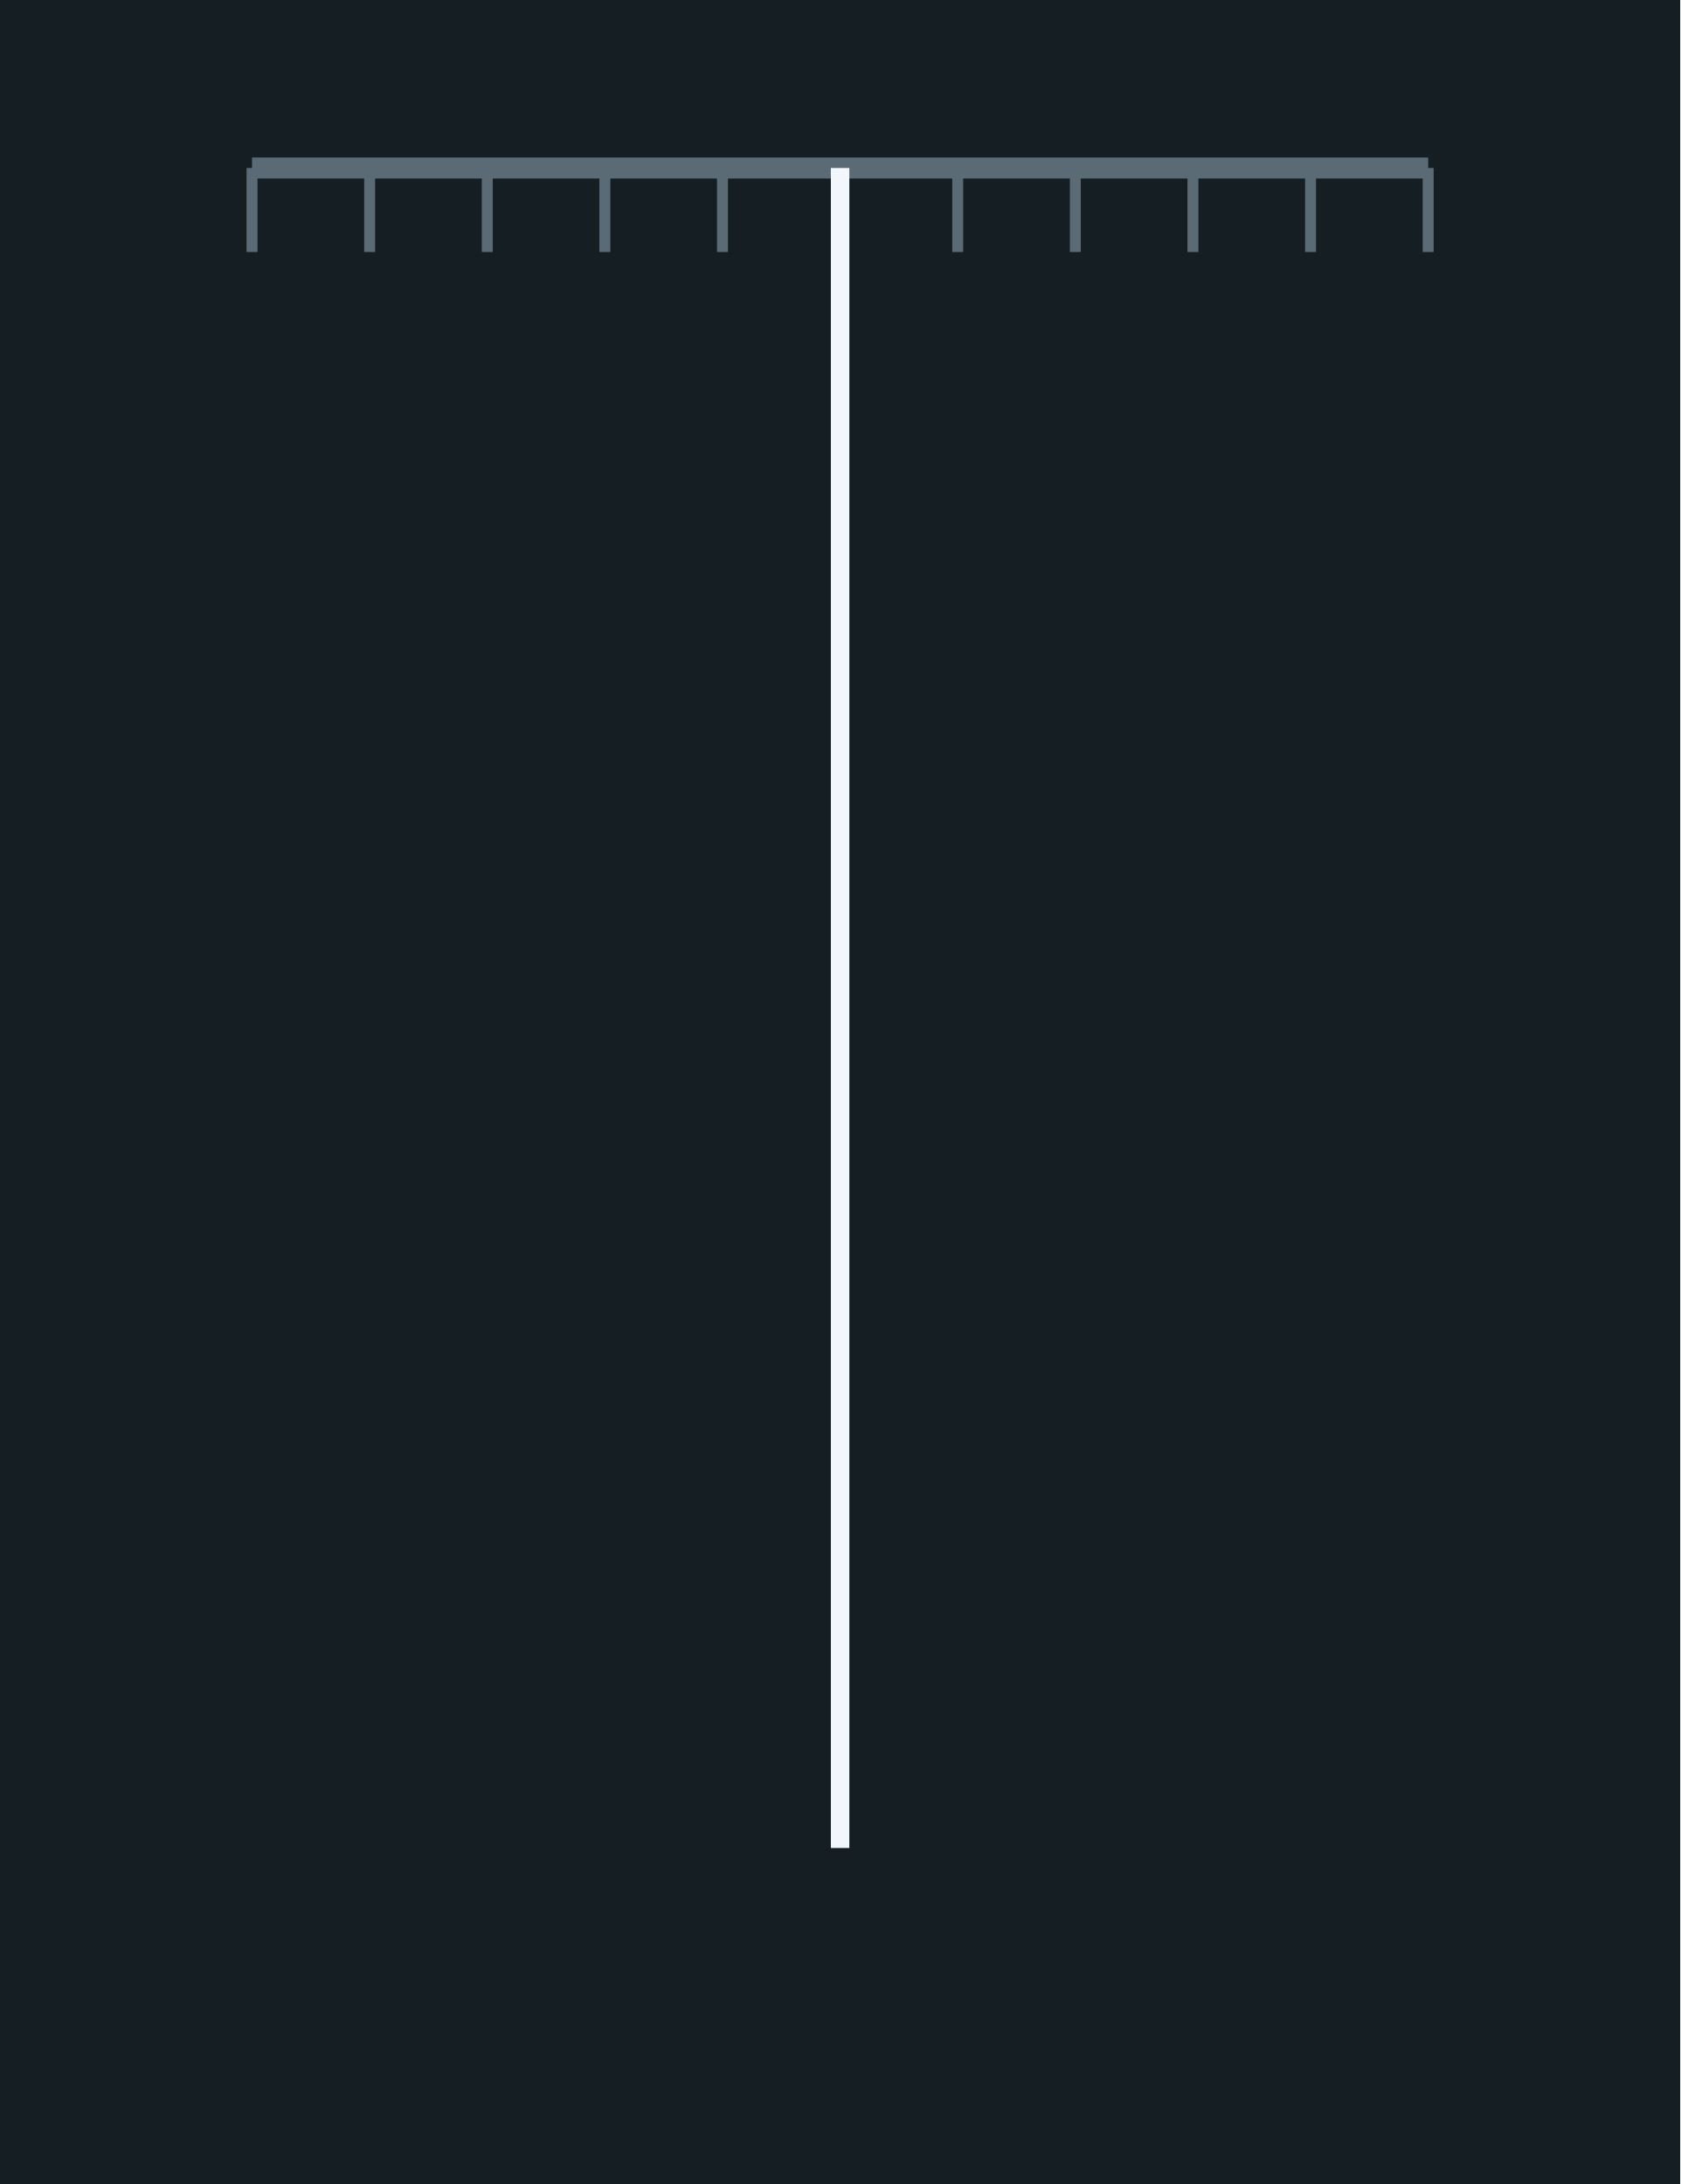
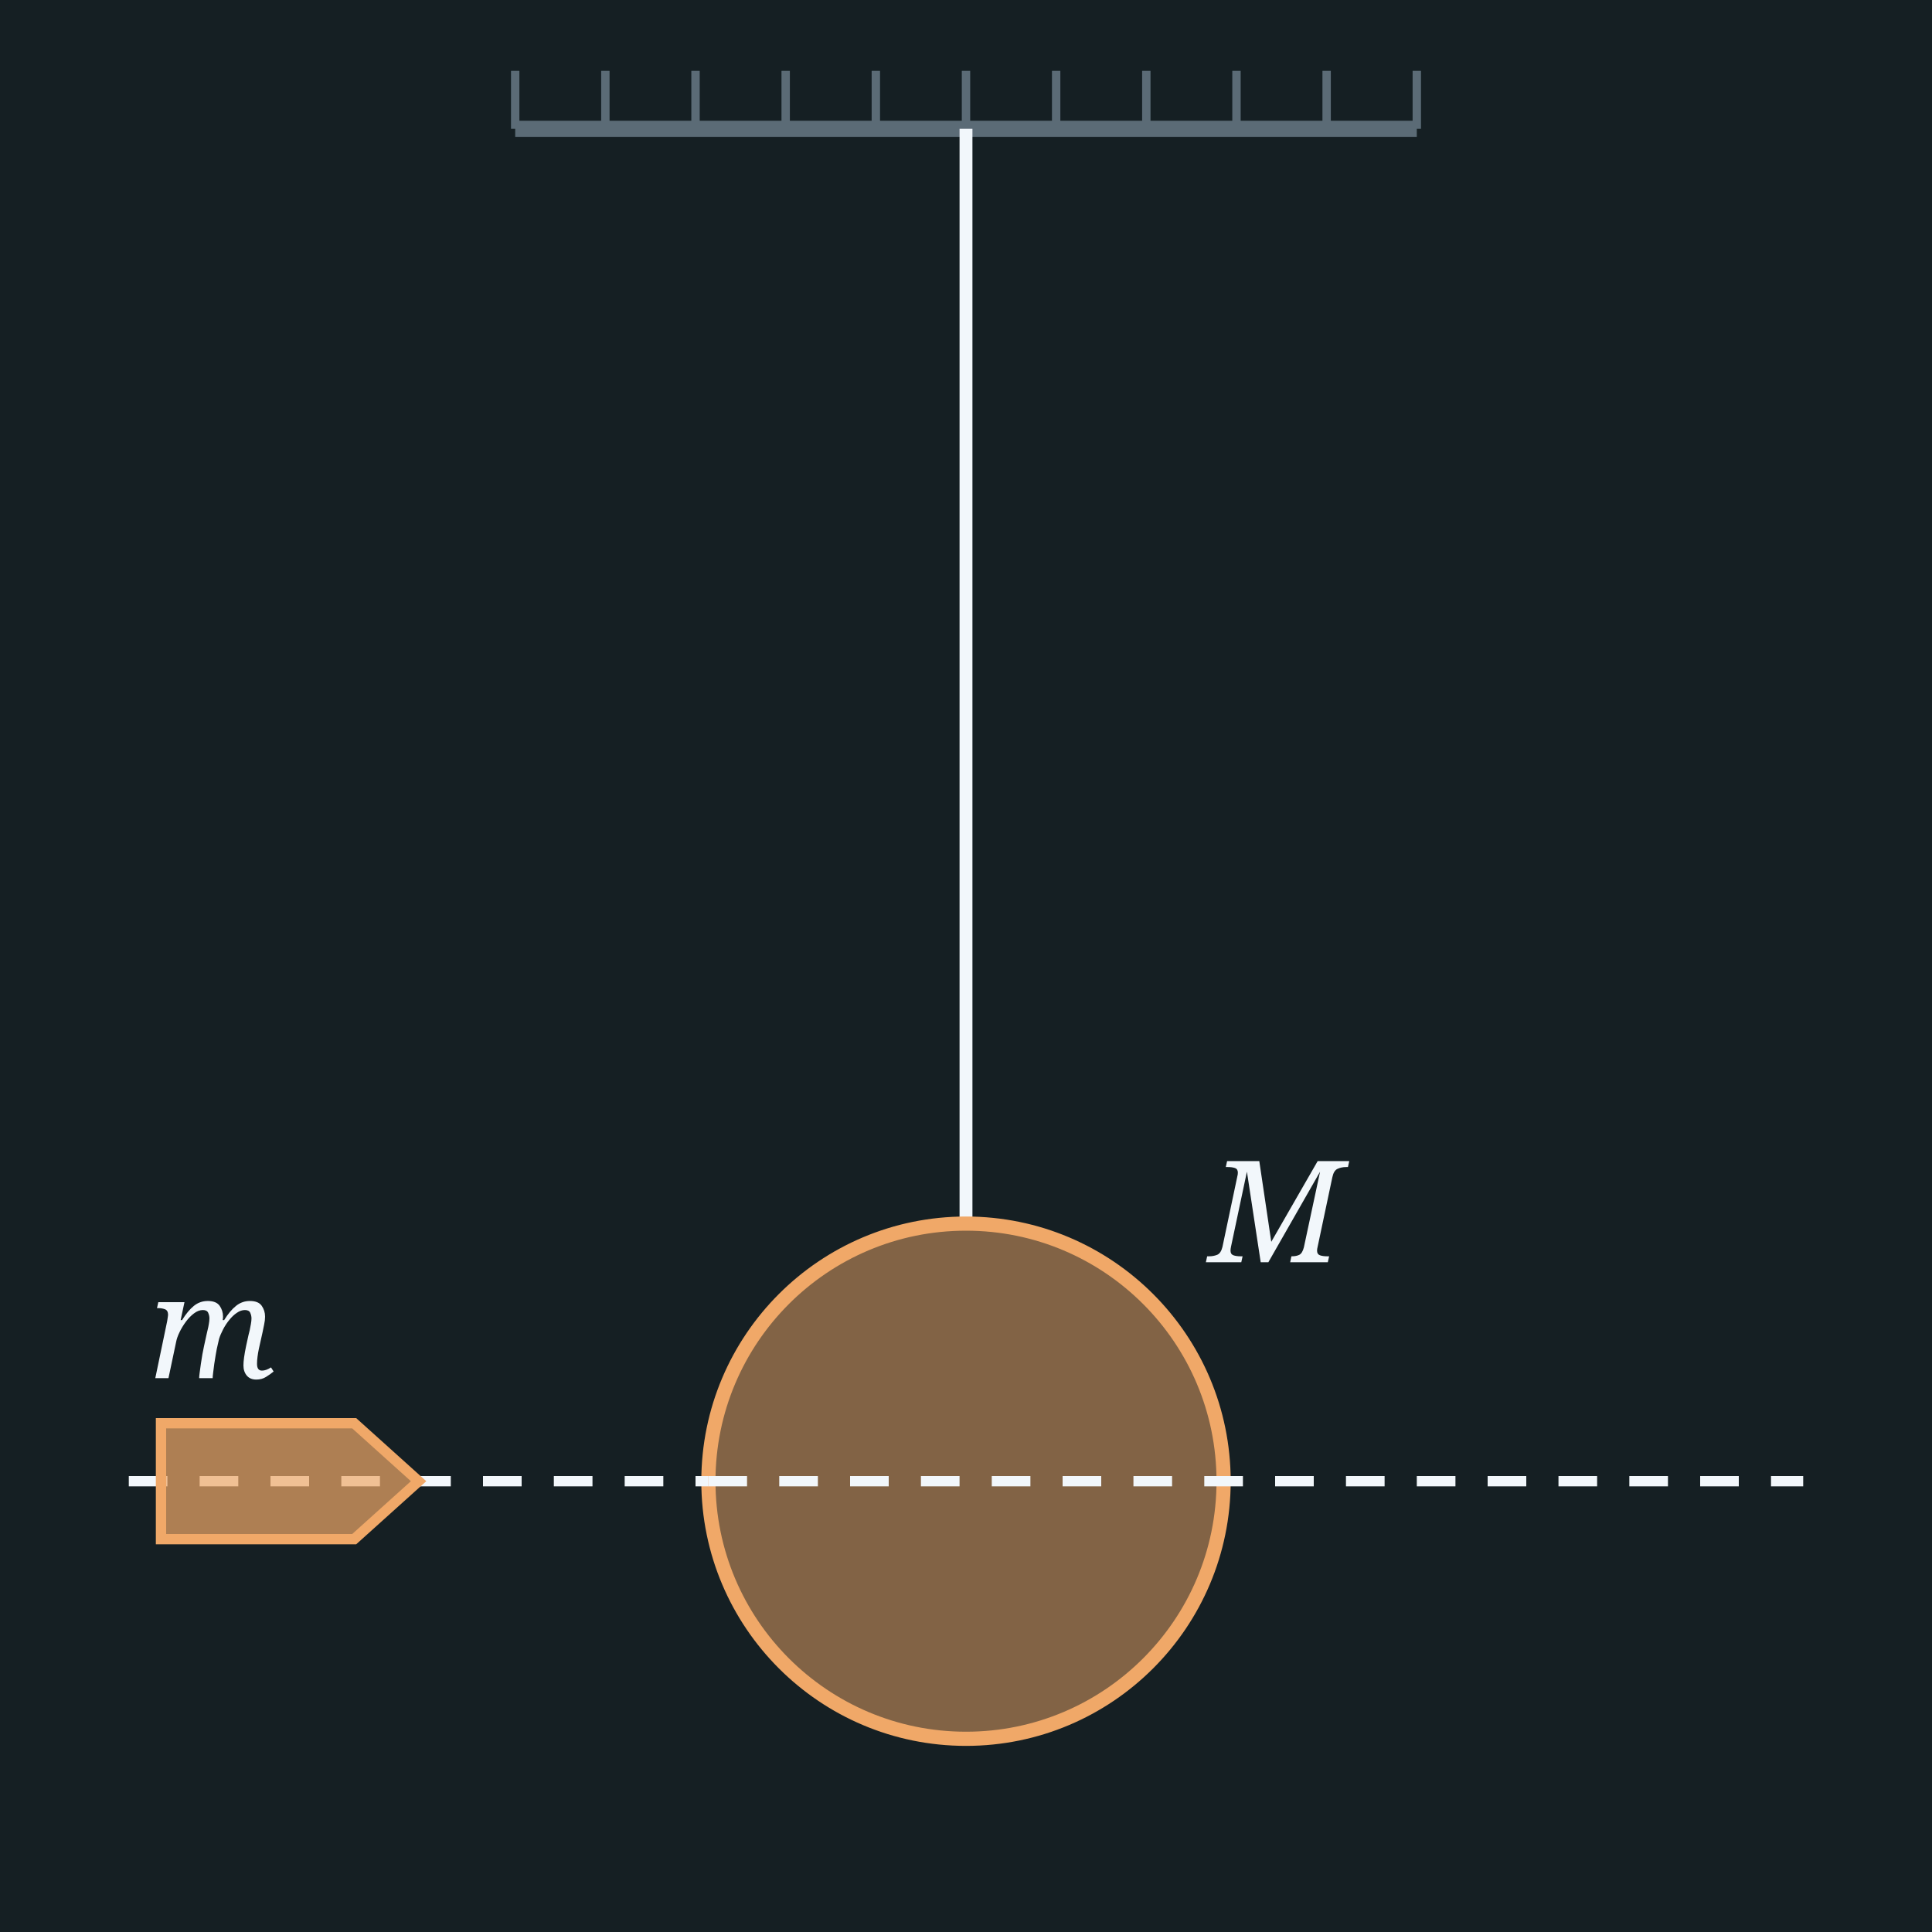
- <svg xmlns="http://www.w3.org/2000/svg" width="200" height="260" viewBox="0 0 200 260">
-   <rect x="0" y="0" width="200" height="260" fill="#151F23" />
-   <line x1="30" y1="20" x2="170" y2="20" stroke="#5b6b76" stroke-width="2.5" />
-   <line x1="30.0" y1="20.0" x2="30.0" y2="30.0" stroke="#5b6b76" stroke-width="1.3" />
-   <line x1="44.0" y1="20.0" x2="44.0" y2="30.0" stroke="#5b6b76" stroke-width="1.3" />
-   <line x1="58.0" y1="20.0" x2="58.0" y2="30.0" stroke="#5b6b76" stroke-width="1.3" />
-   <line x1="72.0" y1="20.0" x2="72.0" y2="30.0" stroke="#5b6b76" stroke-width="1.3" />
-   <line x1="86.0" y1="20.0" x2="86.0" y2="30.0" stroke="#5b6b76" stroke-width="1.3" />
-   <line x1="100.0" y1="20.0" x2="100.0" y2="30.0" stroke="#5b6b76" stroke-width="1.3" />
-   <line x1="114.0" y1="20.0" x2="114.0" y2="30.0" stroke="#5b6b76" stroke-width="1.3" />
-   <line x1="128.0" y1="20.0" x2="128.0" y2="30.0" stroke="#5b6b76" stroke-width="1.3" />
-   <line x1="142.0" y1="20.0" x2="142.0" y2="30.0" stroke="#5b6b76" stroke-width="1.3" />
-   <line x1="156.0" y1="20.0" x2="156.0" y2="30.0" stroke="#5b6b76" stroke-width="1.3" />
-   <line x1="170.0" y1="20.0" x2="170.0" y2="30.0" stroke="#5b6b76" stroke-width="1.3" />
-   <line x1="100" y1="20" x2="100" y2="220" stroke="#F2F7FB" stroke-width="2.2" />
+ <svg xmlns="http://www.w3.org/2000/svg" width="300" height="300" viewBox="0 0 300 300">
+   <rect x="0" y="0" width="300" height="300" fill="#151F23" />
+   <line x1="80" y1="20" x2="220" y2="20" stroke="#5b6b76" stroke-width="2.5" />
+   <line x1="80.0" y1="20.0" x2="80.0" y2="11.0" stroke="#5b6b76" stroke-width="1.3" />
+   <line x1="94.0" y1="20.0" x2="94.0" y2="11.0" stroke="#5b6b76" stroke-width="1.3" />
+   <line x1="108.0" y1="20.0" x2="108.0" y2="11.0" stroke="#5b6b76" stroke-width="1.3" />
+   <line x1="122.0" y1="20.0" x2="122.0" y2="11.0" stroke="#5b6b76" stroke-width="1.3" />
+   <line x1="136.0" y1="20.0" x2="136.0" y2="11.0" stroke="#5b6b76" stroke-width="1.3" />
+   <line x1="150.0" y1="20.0" x2="150.0" y2="11.0" stroke="#5b6b76" stroke-width="1.3" />
+   <line x1="164.0" y1="20.0" x2="164.0" y2="11.0" stroke="#5b6b76" stroke-width="1.3" />
+   <line x1="178.0" y1="20.0" x2="178.0" y2="11.0" stroke="#5b6b76" stroke-width="1.3" />
+   <line x1="192.0" y1="20.0" x2="192.0" y2="11.0" stroke="#5b6b76" stroke-width="1.3" />
+   <line x1="206.0" y1="20.0" x2="206.0" y2="11.0" stroke="#5b6b76" stroke-width="1.3" />
+   <line x1="220.0" y1="20.0" x2="220.0" y2="11.0" stroke="#5b6b76" stroke-width="1.3" />
+   <line x1="150" y1="20" x2="150" y2="190" stroke="#F2F7FB" stroke-width="2" />
+   <circle cx="150" cy="230" r="40" fill="#f0a868" fill-opacity="0.5" stroke="#f0a868" stroke-width="2.2" />
+   <text x="198.0" y="196.0" font-family="Georgia, serif" font-style="italic" font-weight="normal" font-size="22" fill="#F2F7FB" text-anchor="middle">M</text>
+   <line x1="20" y1="230" x2="110" y2="230" stroke="#F2F7FB" stroke-width="1.6" stroke-dasharray="6,5" />
+   <line x1="110" y1="230" x2="280" y2="230" stroke="#F2F7FB" stroke-width="1.6" stroke-dasharray="6,5" />
+   <polygon points="25,221 55,221 65,230 55,239 25,239" fill="#f0a868" fill-opacity="0.7" stroke="#f0a868" stroke-width="1.6" />
+   <text x="33.0" y="214.0" font-family="Georgia, serif" font-style="italic" font-weight="normal" font-size="22" fill="#F2F7FB" text-anchor="middle">m</text>
</svg>
